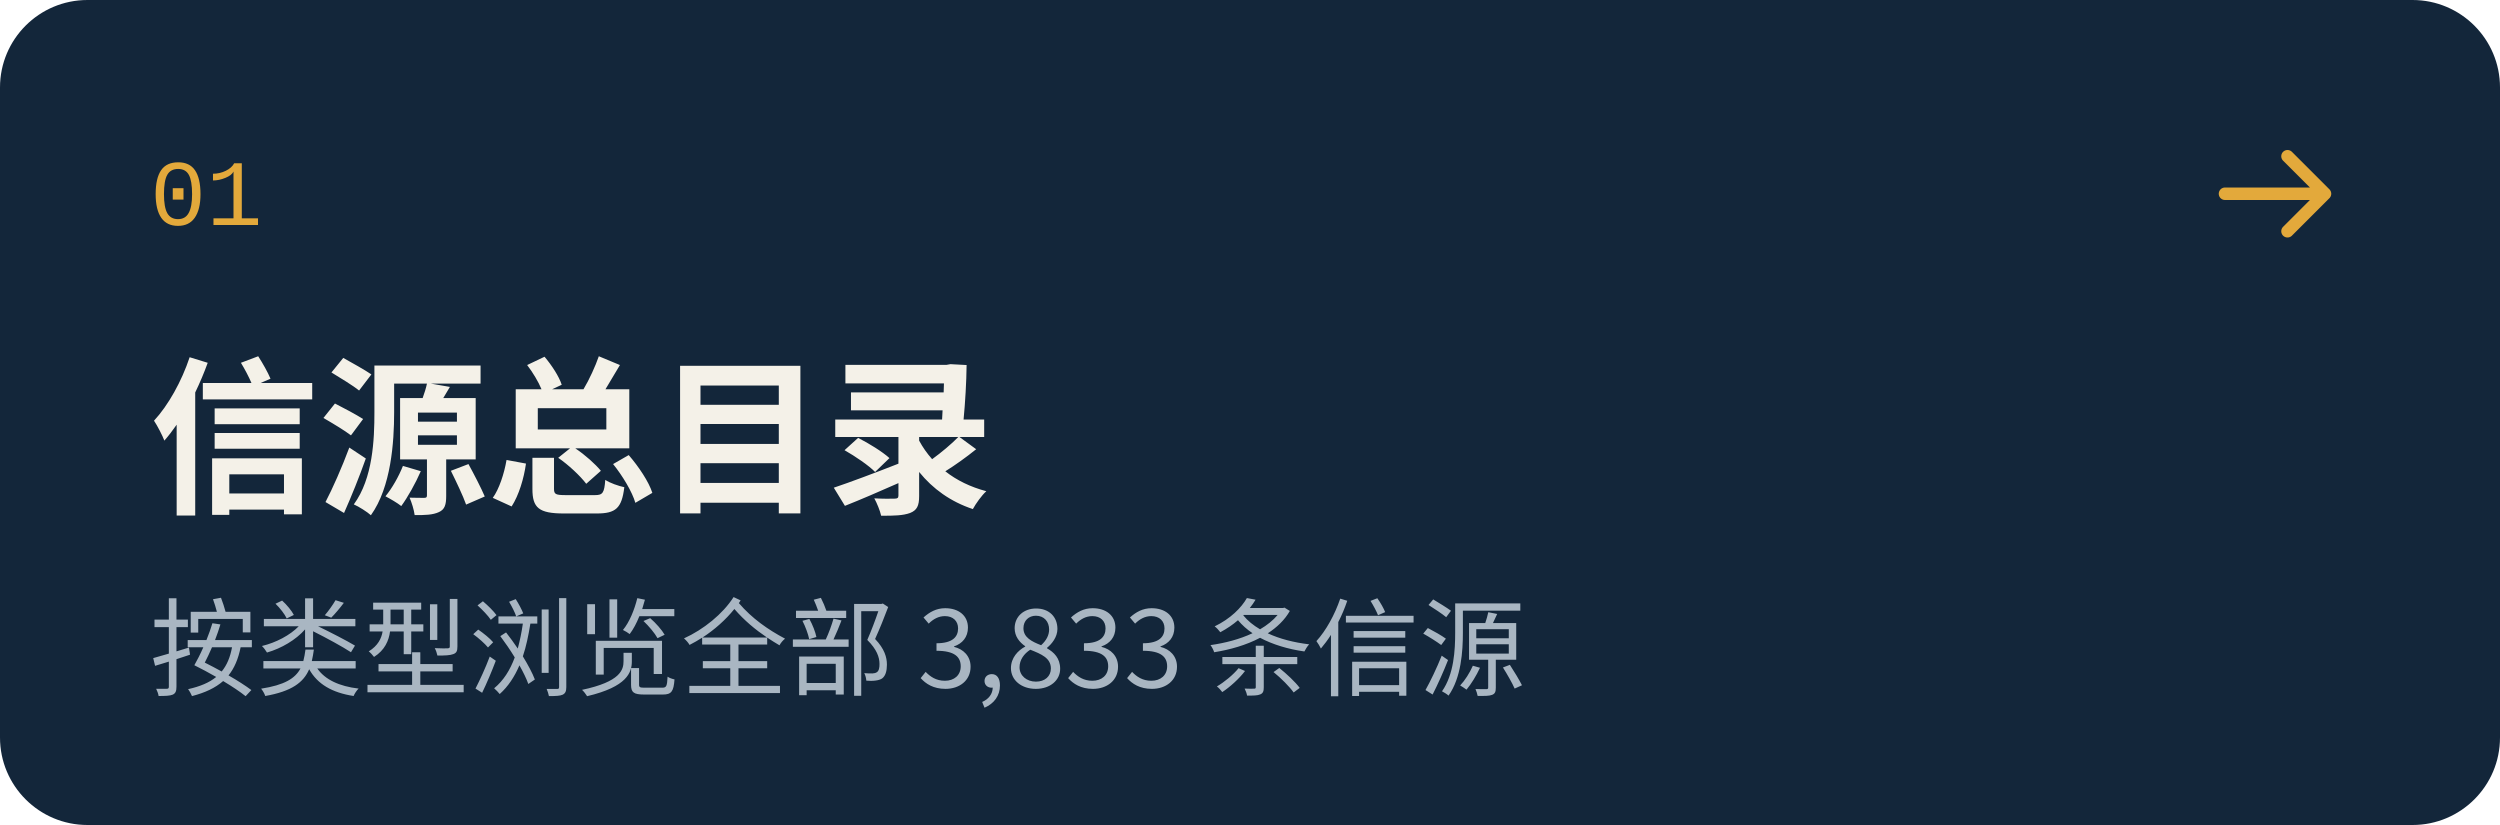
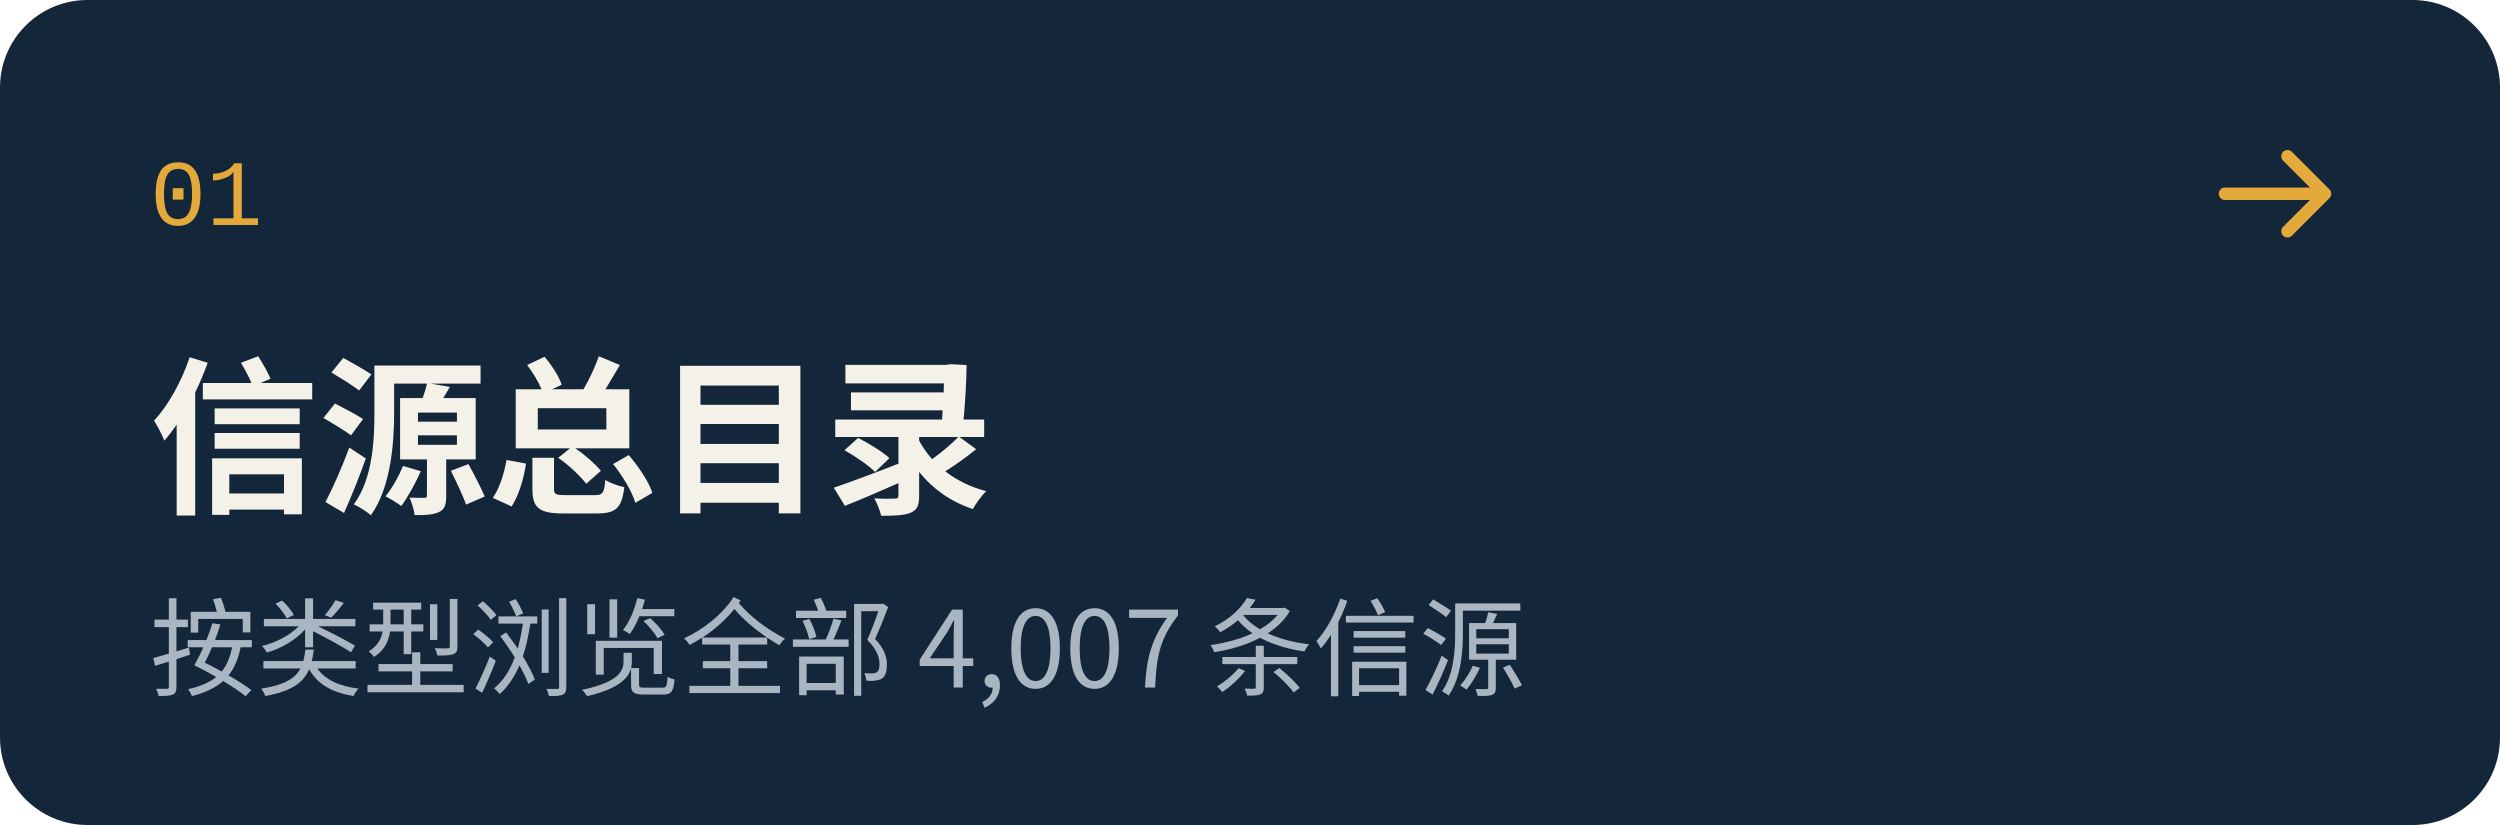
- <svg xmlns="http://www.w3.org/2000/svg" width="400" height="132" viewBox="0 0 400 132" role="img" aria-label="信源总目录：按类型浏览全部 3,833 条信源">
+ <svg xmlns="http://www.w3.org/2000/svg" width="400" height="132" viewBox="0 0 400 132" role="img" aria-label="信源总目录：按类型浏览全部 4,007 条信源">
  <rect width="400" height="132" rx="14" fill="#13263A" />
  <text x="24" y="36" font-family="'SFMono-Regular',Consolas,'Liberation Mono',Menlo,monospace" font-size="15" fill="#E3A93B">01</text>
  <path d="M356 31h16m-6-6 6 6-6 6" fill="none" stroke="#E3A93B" stroke-width="2" stroke-linecap="round" stroke-linejoin="round" />
  <text x="24" y="80" font-family="'PingFang SC','Hiragino Sans GB','Microsoft YaHei','Noto Sans CJK SC','Source Han Sans SC',sans-serif" font-size="27" font-weight="700" fill="#F4F1E8">信源总目录</text>
-   <text x="24" y="110" font-family="'PingFang SC','Hiragino Sans GB','Microsoft YaHei','Noto Sans CJK SC','Source Han Sans SC',sans-serif" font-size="17" fill="#A9B6C2">按类型浏览全部 3,833 条信源</text>
+   <text x="24" y="110" font-family="'PingFang SC','Hiragino Sans GB','Microsoft YaHei','Noto Sans CJK SC','Source Han Sans SC',sans-serif" font-size="17" fill="#A9B6C2">按类型浏览全部 4,007 条信源</text>
</svg>
